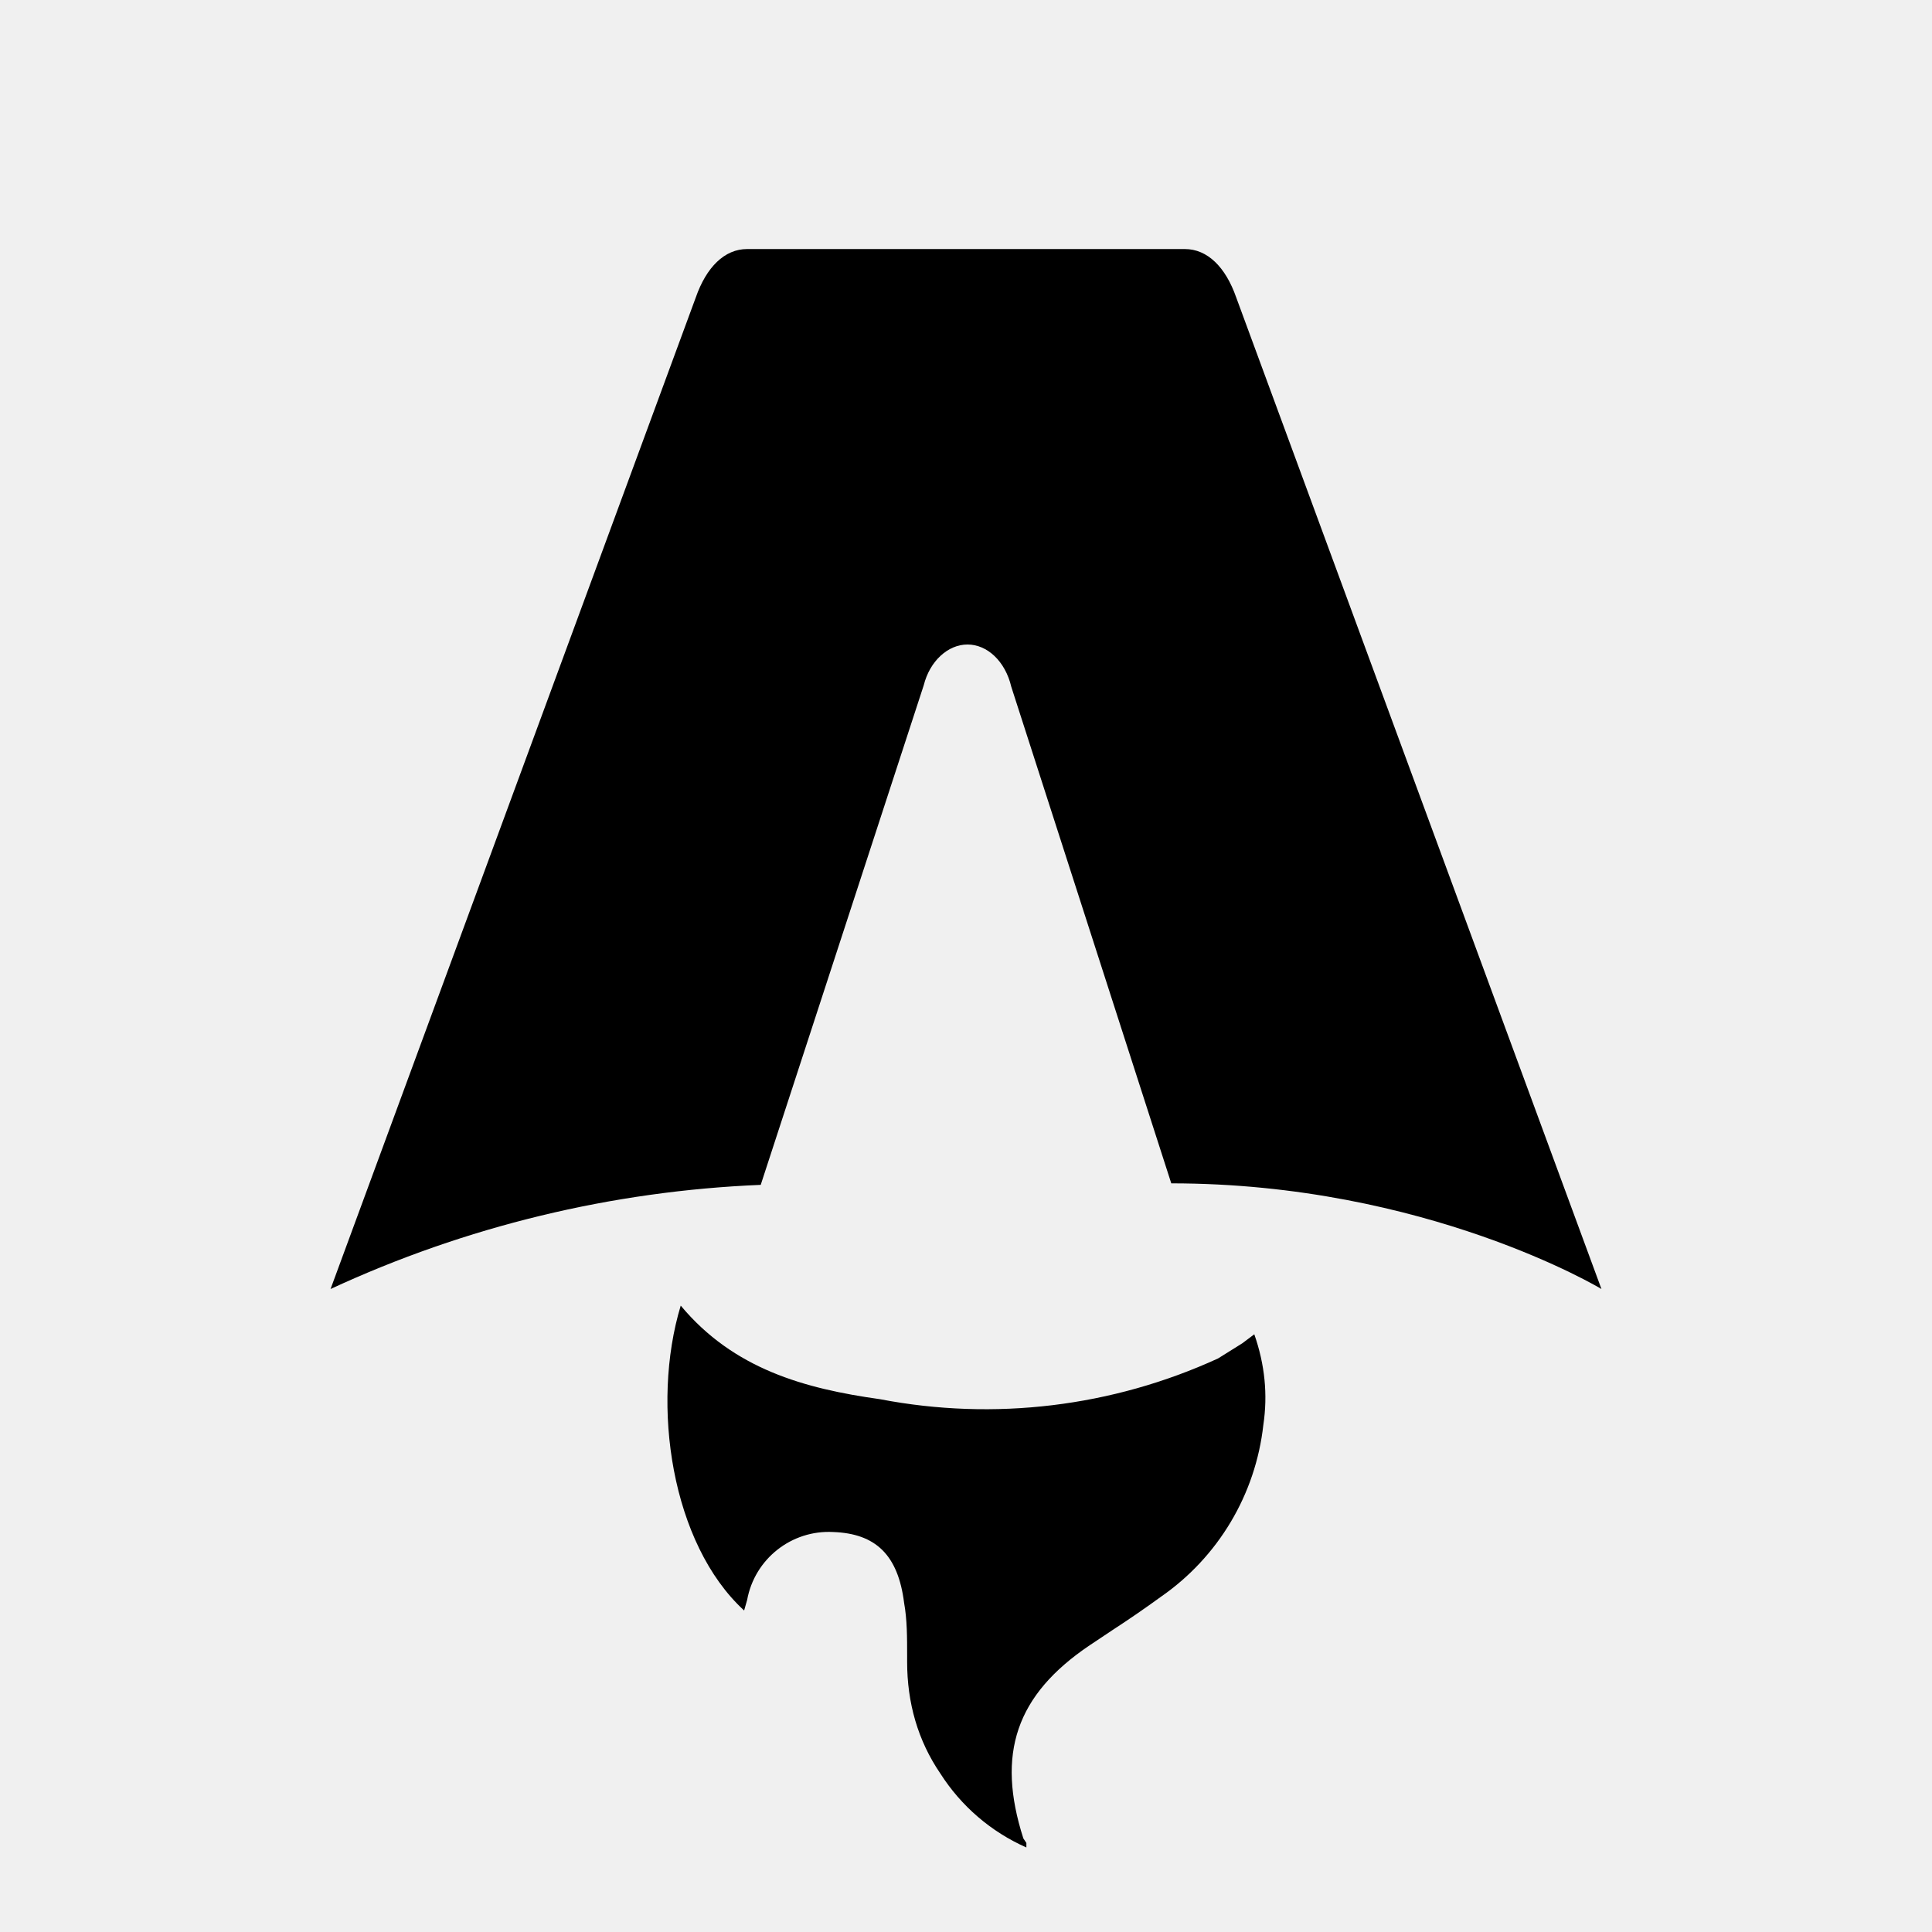
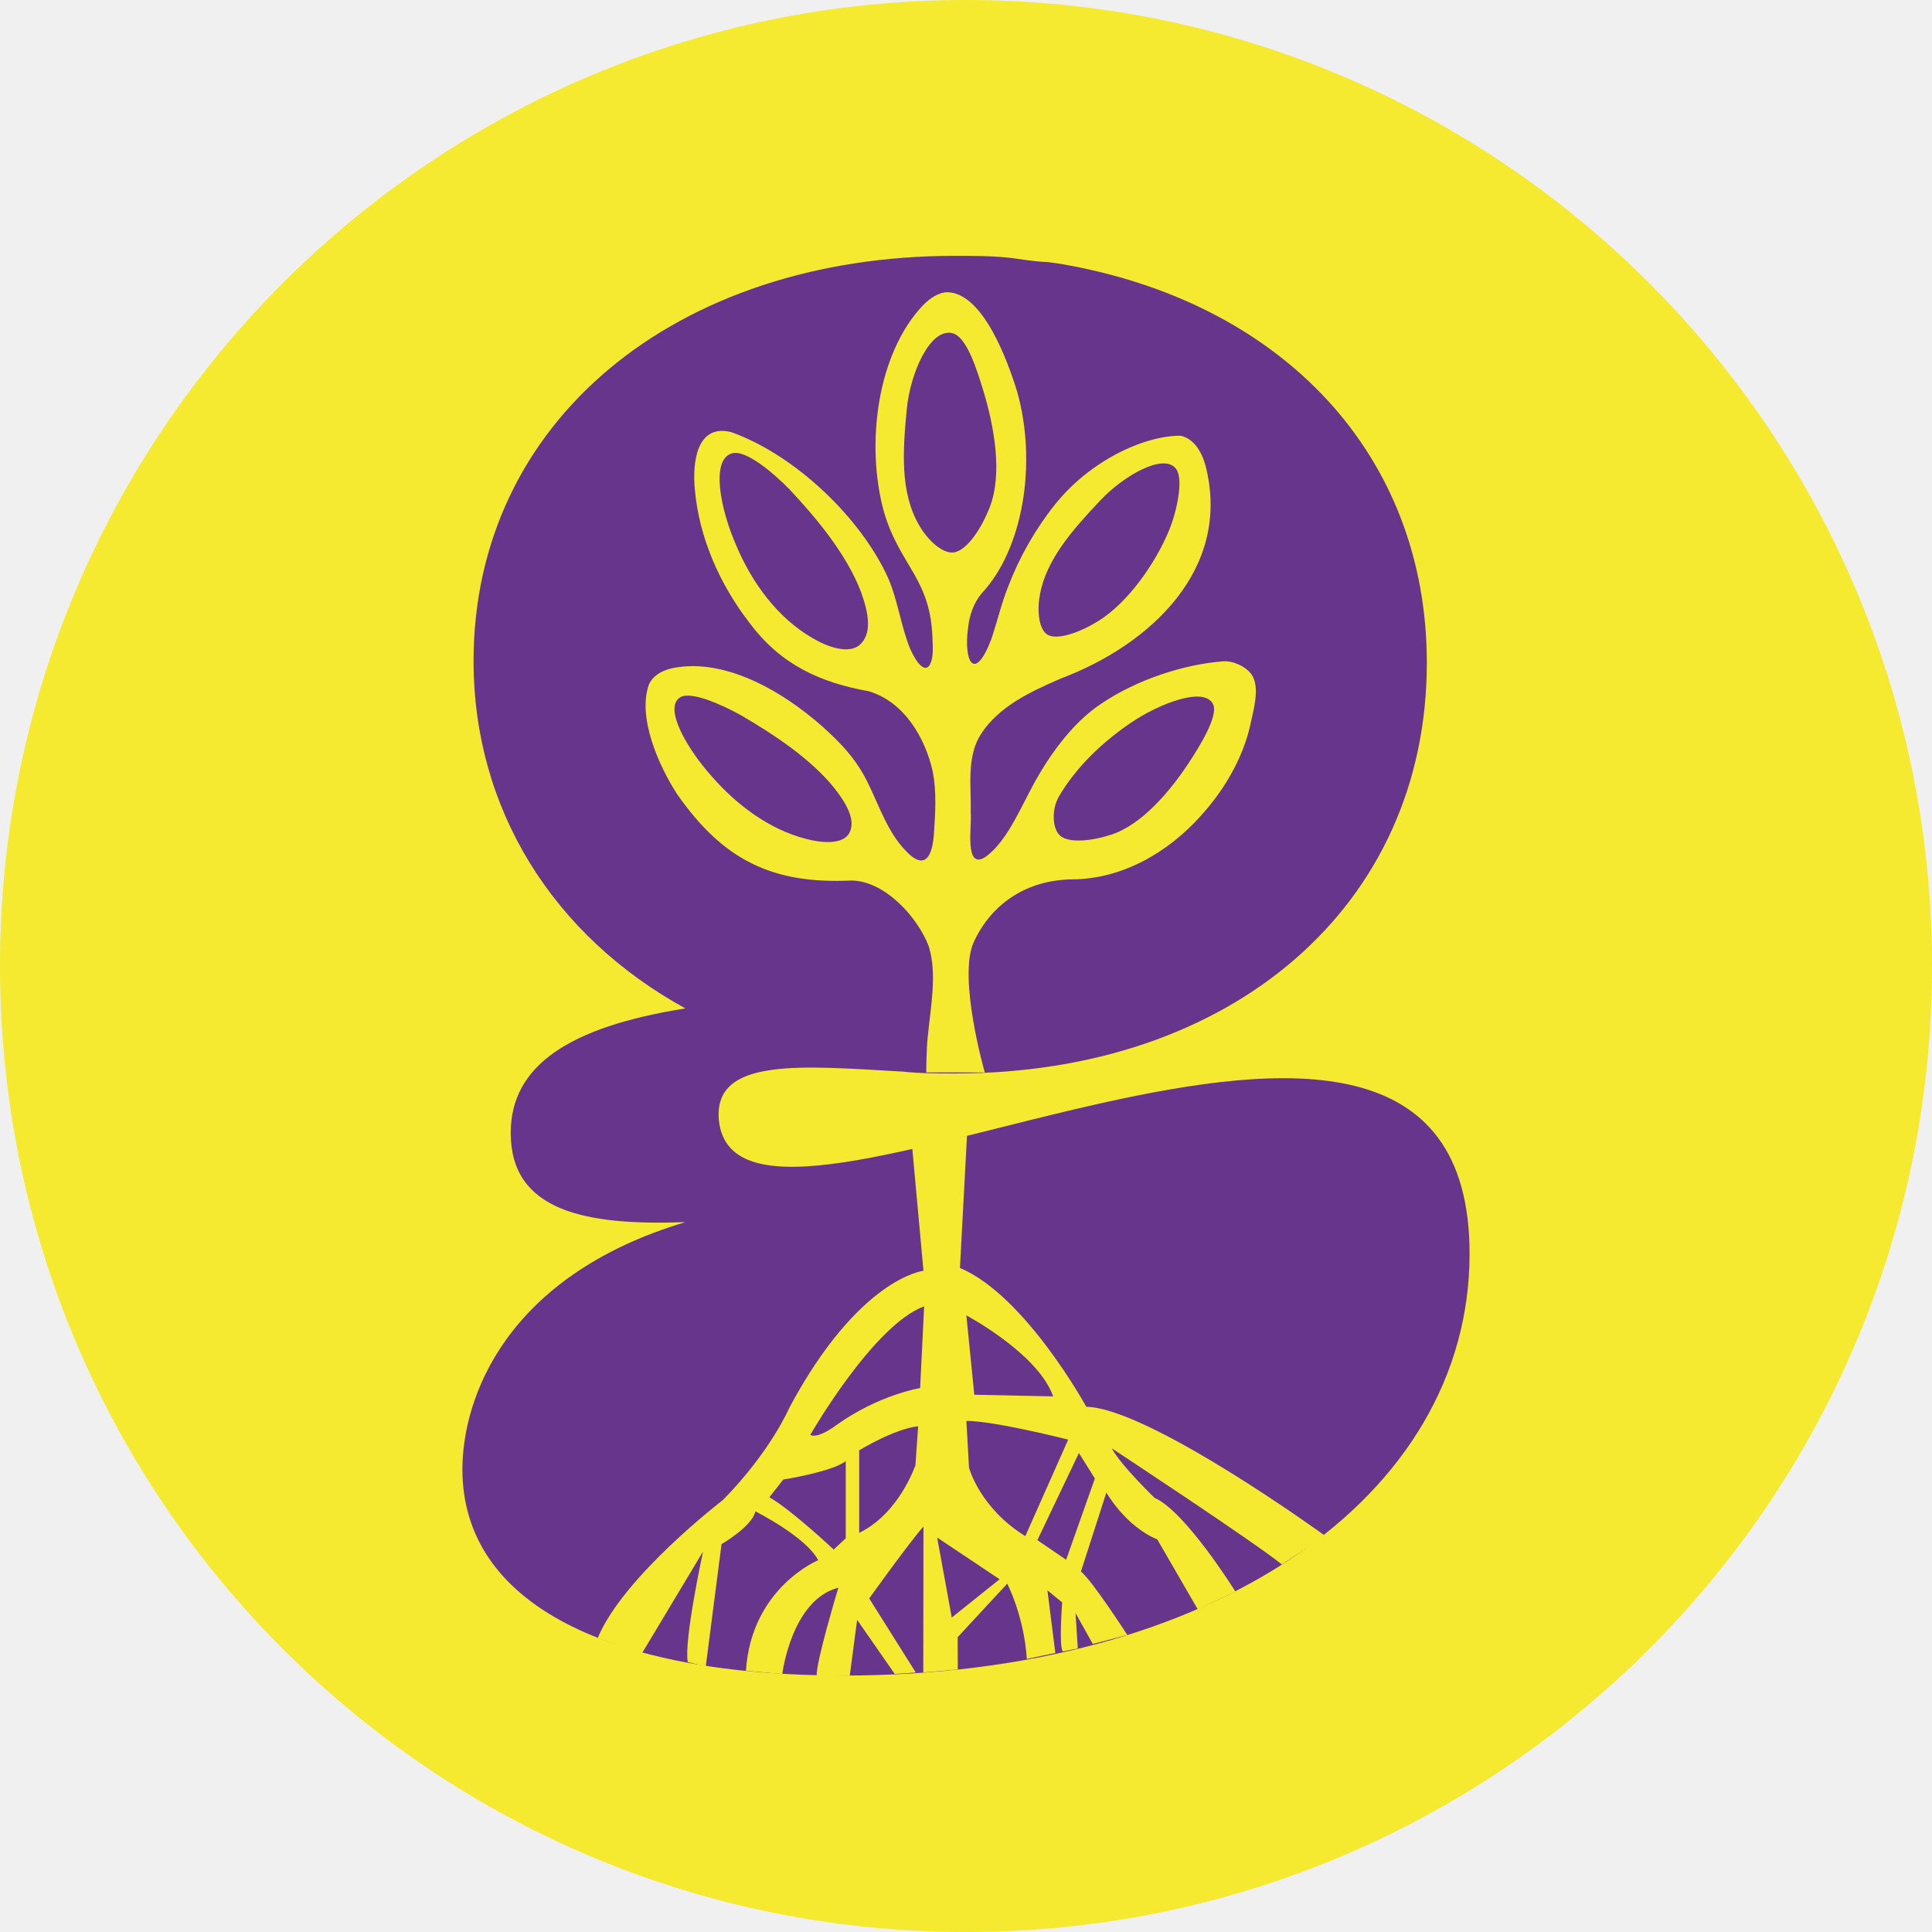
- <svg xmlns="http://www.w3.org/2000/svg" fill="none" viewBox="0 0 128 128">
-   <path d="M50.4 78.5a75.1 75.1 0 0 0-28.5 6.9l24.2-65.7c.7-2 1.9-3.2 3.4-3.2h29c1.5 0 2.7 1.2 3.4 3.2l24.2 65.7s-11.6-7-28.5-7L67 45.5c-.4-1.7-1.6-2.8-2.9-2.8-1.3 0-2.5 1.1-2.9 2.7L50.4 78.5Zm-1.1 28.2Zm-4.2-20.2c-2 6.6-.6 15.8 4.2 20.2a17.5 17.5 0 0 1 .2-.7 5.5 5.5 0 0 1 5.7-4.5c2.8.1 4.3 1.5 4.7 4.7.2 1.1.2 2.3.2 3.5v.4c0 2.7.7 5.2 2.2 7.4a13 13 0 0 0 5.7 4.9v-.3l-.2-.3c-1.8-5.6-.5-9.5 4.4-12.8l1.5-1a73 73 0 0 0 3.2-2.2 16 16 0 0 0 6.8-11.4c.3-2 .1-4-.6-6l-.8.6-1.6 1a37 37 0 0 1-22.4 2.7c-5-.7-9.7-2-13.2-6.2Z" />
-   <style>
-         path { fill: #000; }
-         @media (prefers-color-scheme: dark) {
-             path { fill: #FFF; }
-         }
-     </style>
+ <svg xmlns="http://www.w3.org/2000/svg" viewBox="0 0 1004.5 1004.5">
+   <g id="Capa_10" data-name="Capa 10">
+     <circle cx="502.25" cy="502.25" r="502.25" fill="#f5ea2f" />
+   </g>
+   <g id="Capa_8" data-name="Capa 8">
+     <g>
+       <ellipse cx="506.56" cy="338.37" rx="147.43" ry="195.01" fill="#68358c" stroke="#f5ea2f" stroke-miterlimit="10" stroke-width="13" />
+       <ellipse cx="519.54" cy="725.17" rx="191.89" ry="115.06" transform="translate(-181.41 173.38) rotate(-16.17)" fill="#68358c" />
+       <path d="M373.75,582.27c-2.9-32.85,43.48-28.02,95.65-25.12,8.7.97,17.39.97,27.05.97,143.96,0,245.4-86.95,245.4-213.52,0-107.96-75.02-188.03-191.47-207.58-1.98-.2-3.87-.53-5.78-.79-6.34-.04-20.07-2.4-20.13-2.24-8.7-.97-19.32-.97-28.02-.97-144.92,0-250.23,85.99-250.23,210.62,0,77.29,41.54,142.99,110.14,180.67-60.87,9.66-90.82,29.95-90.82,64.73,0,40.58,38.65,48.31,90.82,46.38-93.72,28.02-115.94,91.78-115.94,128.5,0,70.53,77.29,107.24,198.06,107.24,192.26,0,325.59-92.75,325.59-219.31,0-213.52-380.66,28.02-390.32-69.56ZM495.49,173.59c60.87,0,105.31,68.6,105.31,170.04s-42.51,173.91-106.28,173.91-106.28-74.39-106.28-171.97,46.38-171.97,107.24-171.97ZM635.58,692.41c-.97,70.53-70.53,138.16-172.94,138.16-68.6,0-115.94-29.95-115.94-78.26,0-53.14,57-118.84,171.01-130.43,65.7-2.9,118.84,8.7,117.87,70.53Z" fill="#68358c" />
+       <path d="M492.86,151.92c-4.87,0-9.56,3.29-13.03,6.88-23.83,25.07-29.85,72.34-20.3,107.11,8.29,28.71,24.87,34.76,25.35,67.77,1,14.48-4.33,19.61-11.55,3.9-4.86-11.63-6.44-25.16-11.51-36.94-14.11-31.28-48.25-63.99-81.49-75.92-18.31-4.71-20.36,16.13-19.07,29.66,2.17,25.14,13.05,49.64,28.49,69.52,16.32,21.91,36.91,30.96,61.84,35.49,18.4,5.33,29.54,24.22,33.42,42,1.93,10.07,1.35,21.21.56,32.05-.67,10.66-4.15,19.95-14.47,9.09-9.48-9.7-13.83-23.15-19.68-35.12-4.88-10.22-11.42-18.14-19.94-26.09-19.29-18.38-52.69-40.4-82.54-33.78-5.59,1.39-9.61,4.13-11.54,8.3-6.08,17.2,5.07,42.28,14.74,57.2,23.82,34,49.1,46.68,90.39,44.77,17.38.05,34.6,18.96,40.38,34.27,4.42,14.27.93,31.74-.5,46.49-.8,6.55-.82,19.01-.82,19.01h30.42s-14.19-49.5-5.69-67.82c9.59-20.78,28.45-32.26,51.07-32.55,25.93-.12,49.82-13.91,66.87-32.96,12.21-13.36,22.02-30.15,25.81-47.33,1.61-7.82,5.16-19.2.78-26.06-2.98-4.38-9.92-7.41-14.82-7.02-20.49,1.53-44.84,9.51-63.18,21.84-16.22,10.59-29.22,29.62-37.87,46.61-5.9,11.22-12.54,26.07-22.7,33.34-11.18,7.06-6.83-17.29-7.56-22.84.3-14.35-2.32-29.42,5.42-41.3,9.52-14.51,26.02-22,41.41-28.7,46.69-17.59,89.05-57.08,75.22-110.77-1.96-7.14-6.05-13.96-12.9-15.47-19-.13-47.42,13.04-65.69,36.18-10.06,12.68-18.3,27.3-23.96,42.12-3.58,8.91-5.74,18.43-8.84,27.53-8.85,23.15-14.48,11.01-12.03-6.04.63-6.48,3-13,7.1-17.9,21.24-22.59,28.93-66.94,18.48-104.54-4.78-15.61-17.47-51.11-35.97-51.95h-.12Z" fill="#f5ea2f" />
+       <path d="M441.2,433.75c-3.63,5.26-13.87,4.67-22.4,2.34-18.76-4.87-35.85-17.52-48.98-32.72-12.39-13.86-24.98-35.27-16.22-40.78,5.66-3.57,22.17,4.04,31.48,9.19,17.4,10.11,36.41,22.76,48.62,37.84,7.37,9.37,11.44,17.72,7.55,24.07l-.04.06Z" fill="#68358c" />
+       <path d="M446.78,335.49c-5.74,4.55-16.31,1.06-24.44-3.79-17.97-10.4-31.35-28.55-39.63-48.3-7.98-18.12-13.42-44.28-2.19-47.67,7.27-2.19,21.87,10.47,29.79,18.52,14.62,15.55,30.03,34.25,37.38,53.61,4.34,11.97,5.57,21.94-.84,27.57l-.07.05Z" fill="#68358c" />
+       <path d="M496.4,287.14c-6,1.29-14.11-6.25-18.54-14.1-9.97-17.09-8.48-38.9-6.39-60.42,1.83-18.78,12.11-42.09,23.65-39.41,7.46,1.73,12.76,18.96,15.89,29.11,5.9,19.12,10.39,43.92,3.55,61.47-4.27,10.97-11.57,21.93-18.17,23.34Z" fill="#68358c" />
+       <path d="M545.01,330.2c-4.86-2.38-5.94-12.58-4.33-20.96,3.3-18.43,17.2-34,31.35-49.01,12.35-13.1,33.15-24.89,39.45-16.43,4.07,5.47.27,22.42-3.59,31.81-7.28,17.67-21.64,37.8-36.68,47.18-9.4,5.86-20.86,10.03-26.21,7.41Z" fill="#68358c" />
+       <path d="M551.44,434.71c-4.28-3.39-4.95-13.63-.8-20.72,8.55-14.6,21.95-27.86,37.93-38.6,13.94-9.38,37.44-18.71,42.12-9.27,3.03,6.11-7.46,22.7-12.67,30.6-9.81,14.88-24.32,32.01-40.25,37.25-9.96,3.28-21.62,4.47-26.33.74Z" fill="#68358c" />
+       <path d="M474.28,596.64l5.86,64.08s-33.44,3.48-69.67,71.07c0,0-9.62,22.7-34.59,48.1,0,0-51.87,39.71-65.1,71.76l22.62,8.58,32.14-53.54s-10.05,46.3-7.96,57.44l9.36,2.34,8.21-63.63s16.16-9.39,17.56-17.06c0,0,26.36,13.21,32.69,25.42,0,0-34.78,14.3-37.57,57.49l18.89,1.67s4.8-38.6,29.18-44.87c0,0-12.02,39.71-11.24,45.98l17.16-.33,3.83-28.93,19.57,28.15,10.92-.78-24.22-38.52s21.6-30.1,28.22-37.35l-.1,75.86,17.94-1.56-.07-16.78,25.78-27.84s8.78,16.87,10.18,39.16l14.82-3.12-4.1-32.56,7.66,6.27s-1.76,23.22.33,25.51l7.8-1.56-1.17-18.37,8.97,16.03,17.94-4.68s-18.55-28.77-24.12-32.95l13.24-41.11s9.75,17.42,26.48,24.39l21.07,36.41,19.5-9.36s-25.94-41.68-41.96-48.65c0,0-17.42-16.72-22.3-25.78,0,0,73.81,48.54,88.44,60.39l22.62-14.82s-91.55-66.47-124.3-67.17c0,0-31.72-57.92-65.68-72.16l3.66-68.78-28.49,6.13Z" fill="#f5ea2f" />
+       <path d="M407.24,769.25s25.52-4.02,32.49-9.59v40.13l-6.27,5.86s-22.3-20.9-33.44-27.17l7.22-9.22Z" fill="#68358c" />
+       <polygon points="539.36 800.76 560.96 755.48 569.26 768.71 554.31 810.97 539.36 800.76" fill="#68358c" />
+       <path d="M502.44,738.76l1.39,24.39s5.57,20.9,29.26,35.53l22.3-50.17s-38.32-9.75-52.95-9.75Z" fill="#68358c" />
+       <path d="M421.27,746.07s32.75-57.13,59.22-66.89l-2.09,42.5s-21.6,3.48-43.89,19.51c0,0-9.06,6.97-13.24,4.88Z" fill="#68358c" />
+       <path d="M502.44,683.91s37.36,19.85,45.12,42.11l-40.99-.85-4.13-41.26Z" fill="#68358c" />
+       <polygon points="519.72 821.1 494.85 841 487.26 799.42 519.72 821.1" fill="#68358c" />
+       <path d="M446.7,754.08s18.12-11.15,30.66-12.54l-1.39,20.21s-8.36,25.13-29.26,35.21v-42.87Z" fill="#68358c" />
+     </g>
+   </g>
</svg>
